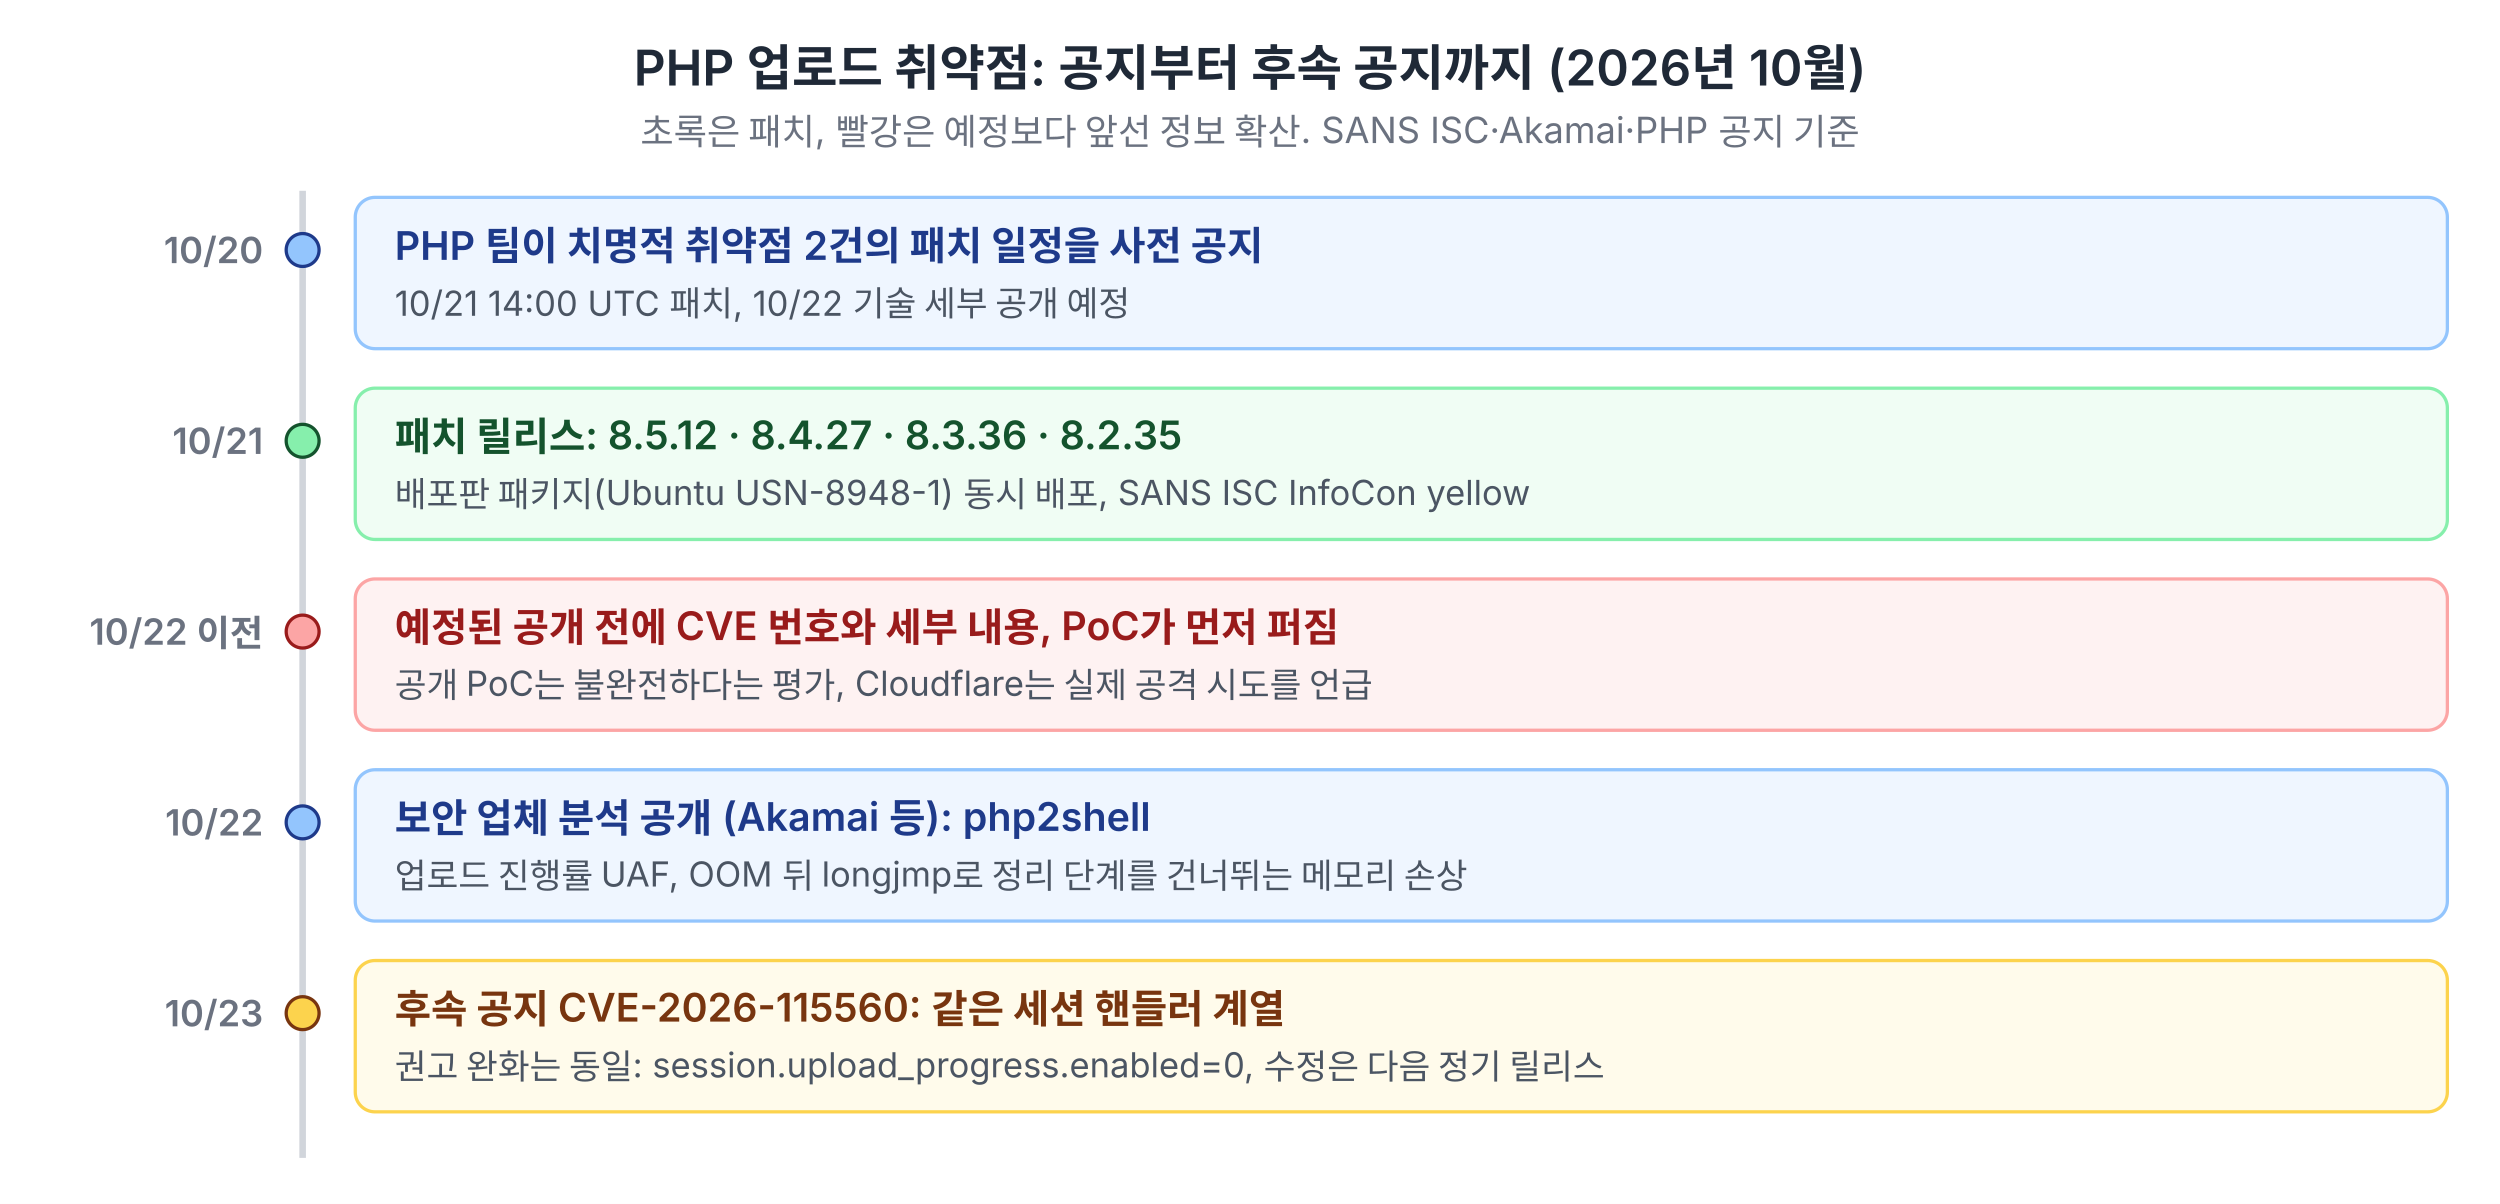
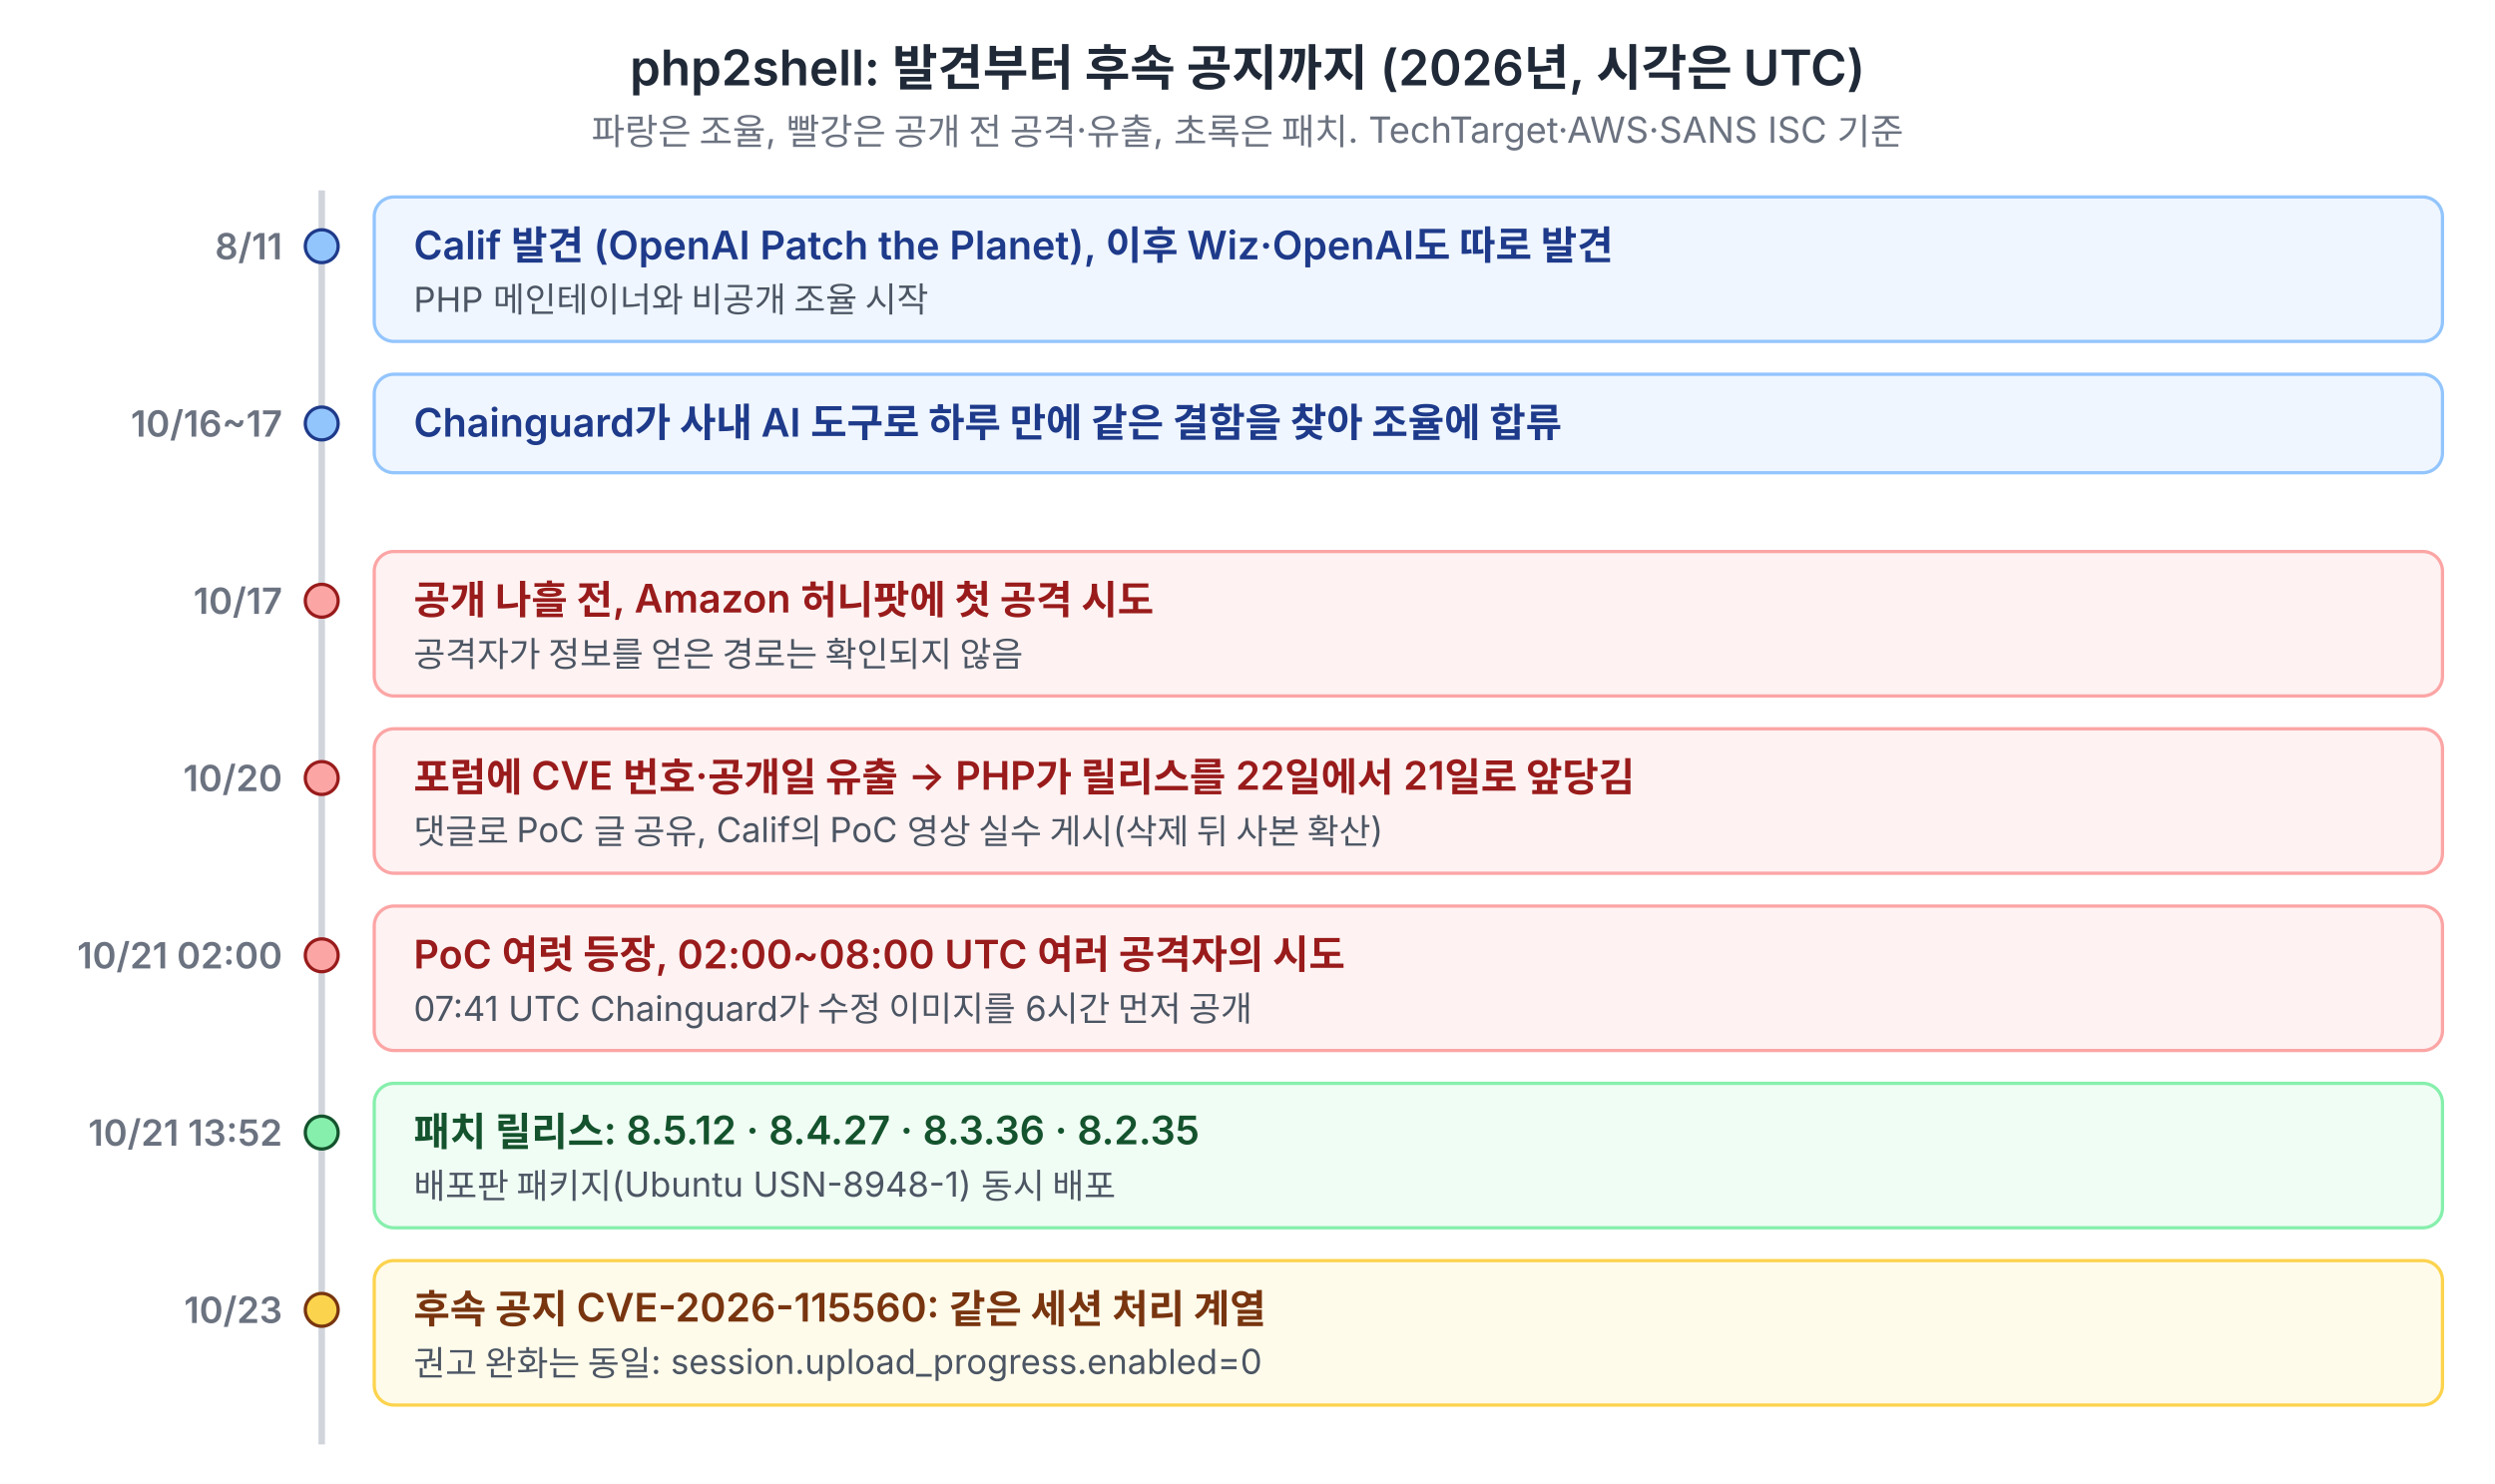
- <svg xmlns="http://www.w3.org/2000/svg" viewBox="0 0 760 366" font-family="-apple-system, BlinkMacSystemFont, 'Apple SD Gothic Neo', sans-serif">
-   <rect width="760" height="366" fill="#fff" />
-   <text x="380" y="26" font-size="15" fill="#1f2937" text-anchor="middle" font-weight="600">PHP 업로드 취약점: 공지부터 후속 공지까지 (2026년 10월)</text>
-   <text x="380" y="44" font-size="11" fill="#6b7280" text-anchor="middle">초록은 패치, 빨강은 예정보다 앞선 정보 확산. SANS ISC·Akamai·PHP 공지 기준</text>
-   <line x1="92" y1="58" x2="92" y2="352" stroke="#d1d5db" stroke-width="2" />
-   <text x="80" y="80" font-size="11" fill="#6b7280" text-anchor="end" font-weight="600">10/20</text>
-   <circle cx="92" cy="76" r="5" fill="#93c5fd" stroke="#1e3a8a" />
-   <rect x="108" y="60" width="636" height="46" rx="6" fill="#eff6ff" stroke="#93c5fd" />
-   <text x="120" y="79" font-size="12" fill="#1e3a8a" font-weight="600">PHP 팀이 치명적 취약점 2건의 패치 일정을 사전 공지</text>
-   <text x="120" y="96" font-size="10.5" fill="#4b5563">10/21 14:00 UTC 패치, 10/22 기술 세부 공개 예정</text>
-   <text x="80" y="138" font-size="11" fill="#6b7280" text-anchor="end" font-weight="600">10/21</text>
-   <circle cx="92" cy="134" r="5" fill="#86efac" stroke="#14532d" />
-   <rect x="108" y="118" width="636" height="46" rx="6" fill="#f0fdf4" stroke="#86efac" />
-   <text x="120" y="137" font-size="12" fill="#14532d" font-weight="600">패치 릴리스: 8.5.12 · 8.4.27 · 8.3.36 · 8.2.35</text>
-   <text x="120" y="154" font-size="10.5" fill="#4b5563">배포판 패키지(Ubuntu USN-8948-1) 동시 배포, SANS ISC InfoCon yellow</text>
-   <text x="80" y="196" font-size="11" fill="#6b7280" text-anchor="end" font-weight="600">10/22 이전</text>
-   <circle cx="92" cy="192" r="5" fill="#fca5a5" stroke="#991b1b" />
-   <rect x="108" y="176" width="636" height="46" rx="6" fill="#fef2f2" stroke="#fca5a5" />
-   <text x="120" y="195" font-size="12" fill="#991b1b" font-weight="600">예정된 공개 전에 CVE 번호와 세부 내용, PoC가 먼저 퍼짐</text>
-   <text x="120" y="212" font-size="10.5" fill="#4b5563">공개 PoC는 불완전하다는 평가, Cloudflare는 실제 공격 시도를 언급</text>
-   <text x="80" y="254" font-size="11" fill="#6b7280" text-anchor="end" font-weight="600">10/22</text>
-   <circle cx="92" cy="250" r="5" fill="#93c5fd" stroke="#1e3a8a" />
-   <rect x="108" y="234" width="636" height="46" rx="6" fill="#eff6ff" stroke="#93c5fd" />
-   <text x="120" y="253" font-size="12" fill="#1e3a8a" font-weight="600">보안 업체 분석 공개 (Akamai 등): php2shell</text>
-   <text x="120" y="270" font-size="10.5" fill="#4b5563">업로드 진행률 UAF, OOM 뒤 longjmp로 정리 단계를 건너뛰는 메모리 손상</text>
-   <text x="80" y="312" font-size="11" fill="#6b7280" text-anchor="end" font-weight="600">10/23</text>
-   <circle cx="92" cy="308" r="5" fill="#fcd34d" stroke="#78350f" />
-   <rect x="108" y="292" width="636" height="46" rx="6" fill="#fffbeb" stroke="#fcd34d" />
-   <text x="120" y="311" font-size="12" fill="#78350f" font-weight="600">후속 공지 CVE-2026-115560: 같은 세션 핸들러 계열</text>
-   <text x="120" y="328" font-size="10.5" fill="#4b5563">권고 완화는 동일: session.upload_progress.enabled=0, 수정은 다음 정기 릴리스</text>
+ <svg xmlns="http://www.w3.org/2000/svg" viewBox="0 0 760 452" font-family="-apple-system, BlinkMacSystemFont, 'Apple SD Gothic Neo', sans-serif">
+   <rect width="760" height="452" fill="#fff" />
+   <text x="380" y="26" font-size="15" fill="#1f2937" text-anchor="middle" font-weight="600">php2shell: 발견부터 후속 공지까지 (2026년, 시각은 UTC)</text>
+   <text x="380" y="44" font-size="11" fill="#6b7280" text-anchor="middle">파랑은 조율, 빨강은 공개 전 공격·유출, 초록은 패치. TechTarget·AWS·SANS ISC 기준</text>
+   <line x1="98" y1="58" x2="98" y2="440" stroke="#d1d5db" stroke-width="2" />
+   <text x="86" y="79" font-size="11" fill="#6b7280" text-anchor="end" font-weight="600">8/11</text>
+   <circle cx="98" cy="75" r="5" fill="#93c5fd" stroke="#1e3a8a" />
+   <rect x="114" y="60" width="630" height="44" rx="6" fill="#eff6ff" stroke="#93c5fd" />
+   <text x="126" y="79" font-size="12" fill="#1e3a8a" font-weight="600">Calif 발견 (OpenAI Patch the Planet), 이후 Wiz·OpenAI도 따로 발견</text>
+   <text x="126" y="95" font-size="10.5" fill="#4b5563">PHP 메인테이너와 비공개 조율 시작</text>
+   <text x="86" y="133" font-size="11" fill="#6b7280" text-anchor="end" font-weight="600">10/16~17</text>
+   <circle cx="98" cy="129" r="5" fill="#93c5fd" stroke="#1e3a8a" />
+   <rect x="114" y="114" width="630" height="30" rx="6" fill="#eff6ff" stroke="#93c5fd" />
+   <text x="126" y="133" font-size="12" fill="#1e3a8a" font-weight="600">Chainguard가 사내 AI 도구로 하루 만에 같은 결함을 찾아 조율에 합류</text>
+   <text x="86" y="187" font-size="11" fill="#6b7280" text-anchor="end" font-weight="600">10/17</text>
+   <circle cx="98" cy="183" r="5" fill="#fca5a5" stroke="#991b1b" />
+   <rect x="114" y="168" width="630" height="44" rx="6" fill="#fef2f2" stroke="#fca5a5" />
+   <text x="126" y="187" font-size="12" fill="#991b1b" font-weight="600">공개 나흘 전, Amazon 허니팟에 첫 공격 시도</text>
+   <text x="126" y="203" font-size="10.5" fill="#4b5563">공격자가 정보를 얻은 경로는 확인되지 않음</text>
+   <text x="86" y="241" font-size="11" fill="#6b7280" text-anchor="end" font-weight="600">10/20</text>
+   <circle cx="98" cy="237" r="5" fill="#fca5a5" stroke="#991b1b" />
+   <rect x="114" y="222" width="630" height="44" rx="6" fill="#fef2f2" stroke="#fca5a5" />
+   <text x="126" y="241" font-size="12" fill="#991b1b" font-weight="600">포럼에 CVE 번호·공개일 유출 → PHP가 릴리스를 22일에서 21일로 앞당김</text>
+   <text x="126" y="257" font-size="10.5" fill="#4b5563">댓글로 PoC 글 공유, Calif의 PoC 영상 실수 게시(삭제 뒤 사본 확산)</text>
+   <text x="86" y="295" font-size="11" fill="#6b7280" text-anchor="end" font-weight="600">10/21 02:00</text>
+   <circle cx="98" cy="291" r="5" fill="#fca5a5" stroke="#991b1b" />
+   <rect x="114" y="276" width="630" height="44" rx="6" fill="#fef2f2" stroke="#fca5a5" />
+   <text x="126" y="295" font-size="12" fill="#991b1b" font-weight="600">PoC 여럿 등장, 02:00~08:00 UTC 여러 공격자의 시도</text>
+   <text x="126" y="311" font-size="10.5" fill="#4b5563">07:41 UTC Chainguard가 수정 이미지를 6시간 먼저 공개</text>
+   <text x="86" y="349" font-size="11" fill="#6b7280" text-anchor="end" font-weight="600">10/21 13:52</text>
+   <circle cx="98" cy="345" r="5" fill="#86efac" stroke="#14532d" />
+   <rect x="114" y="330" width="630" height="44" rx="6" fill="#f0fdf4" stroke="#86efac" />
+   <text x="126" y="349" font-size="12" fill="#14532d" font-weight="600">패치 릴리스: 8.5.12 · 8.4.27 · 8.3.36 · 8.2.35</text>
+   <text x="126" y="365" font-size="10.5" fill="#4b5563">배포판 패키지(Ubuntu USN-8948-1) 동시 배포</text>
+   <text x="86" y="403" font-size="11" fill="#6b7280" text-anchor="end" font-weight="600">10/23</text>
+   <circle cx="98" cy="399" r="5" fill="#fcd34d" stroke="#78350f" />
+   <rect x="114" y="384" width="630" height="44" rx="6" fill="#fffbeb" stroke="#fcd34d" />
+   <text x="126" y="403" font-size="12" fill="#78350f" font-weight="600">후속 공지 CVE-2026-115560: 같은 세션 처리 계열</text>
+   <text x="126" y="419" font-size="10.5" fill="#4b5563">권고 완화는 동일: session.upload_progress.enabled=0</text>
</svg>
